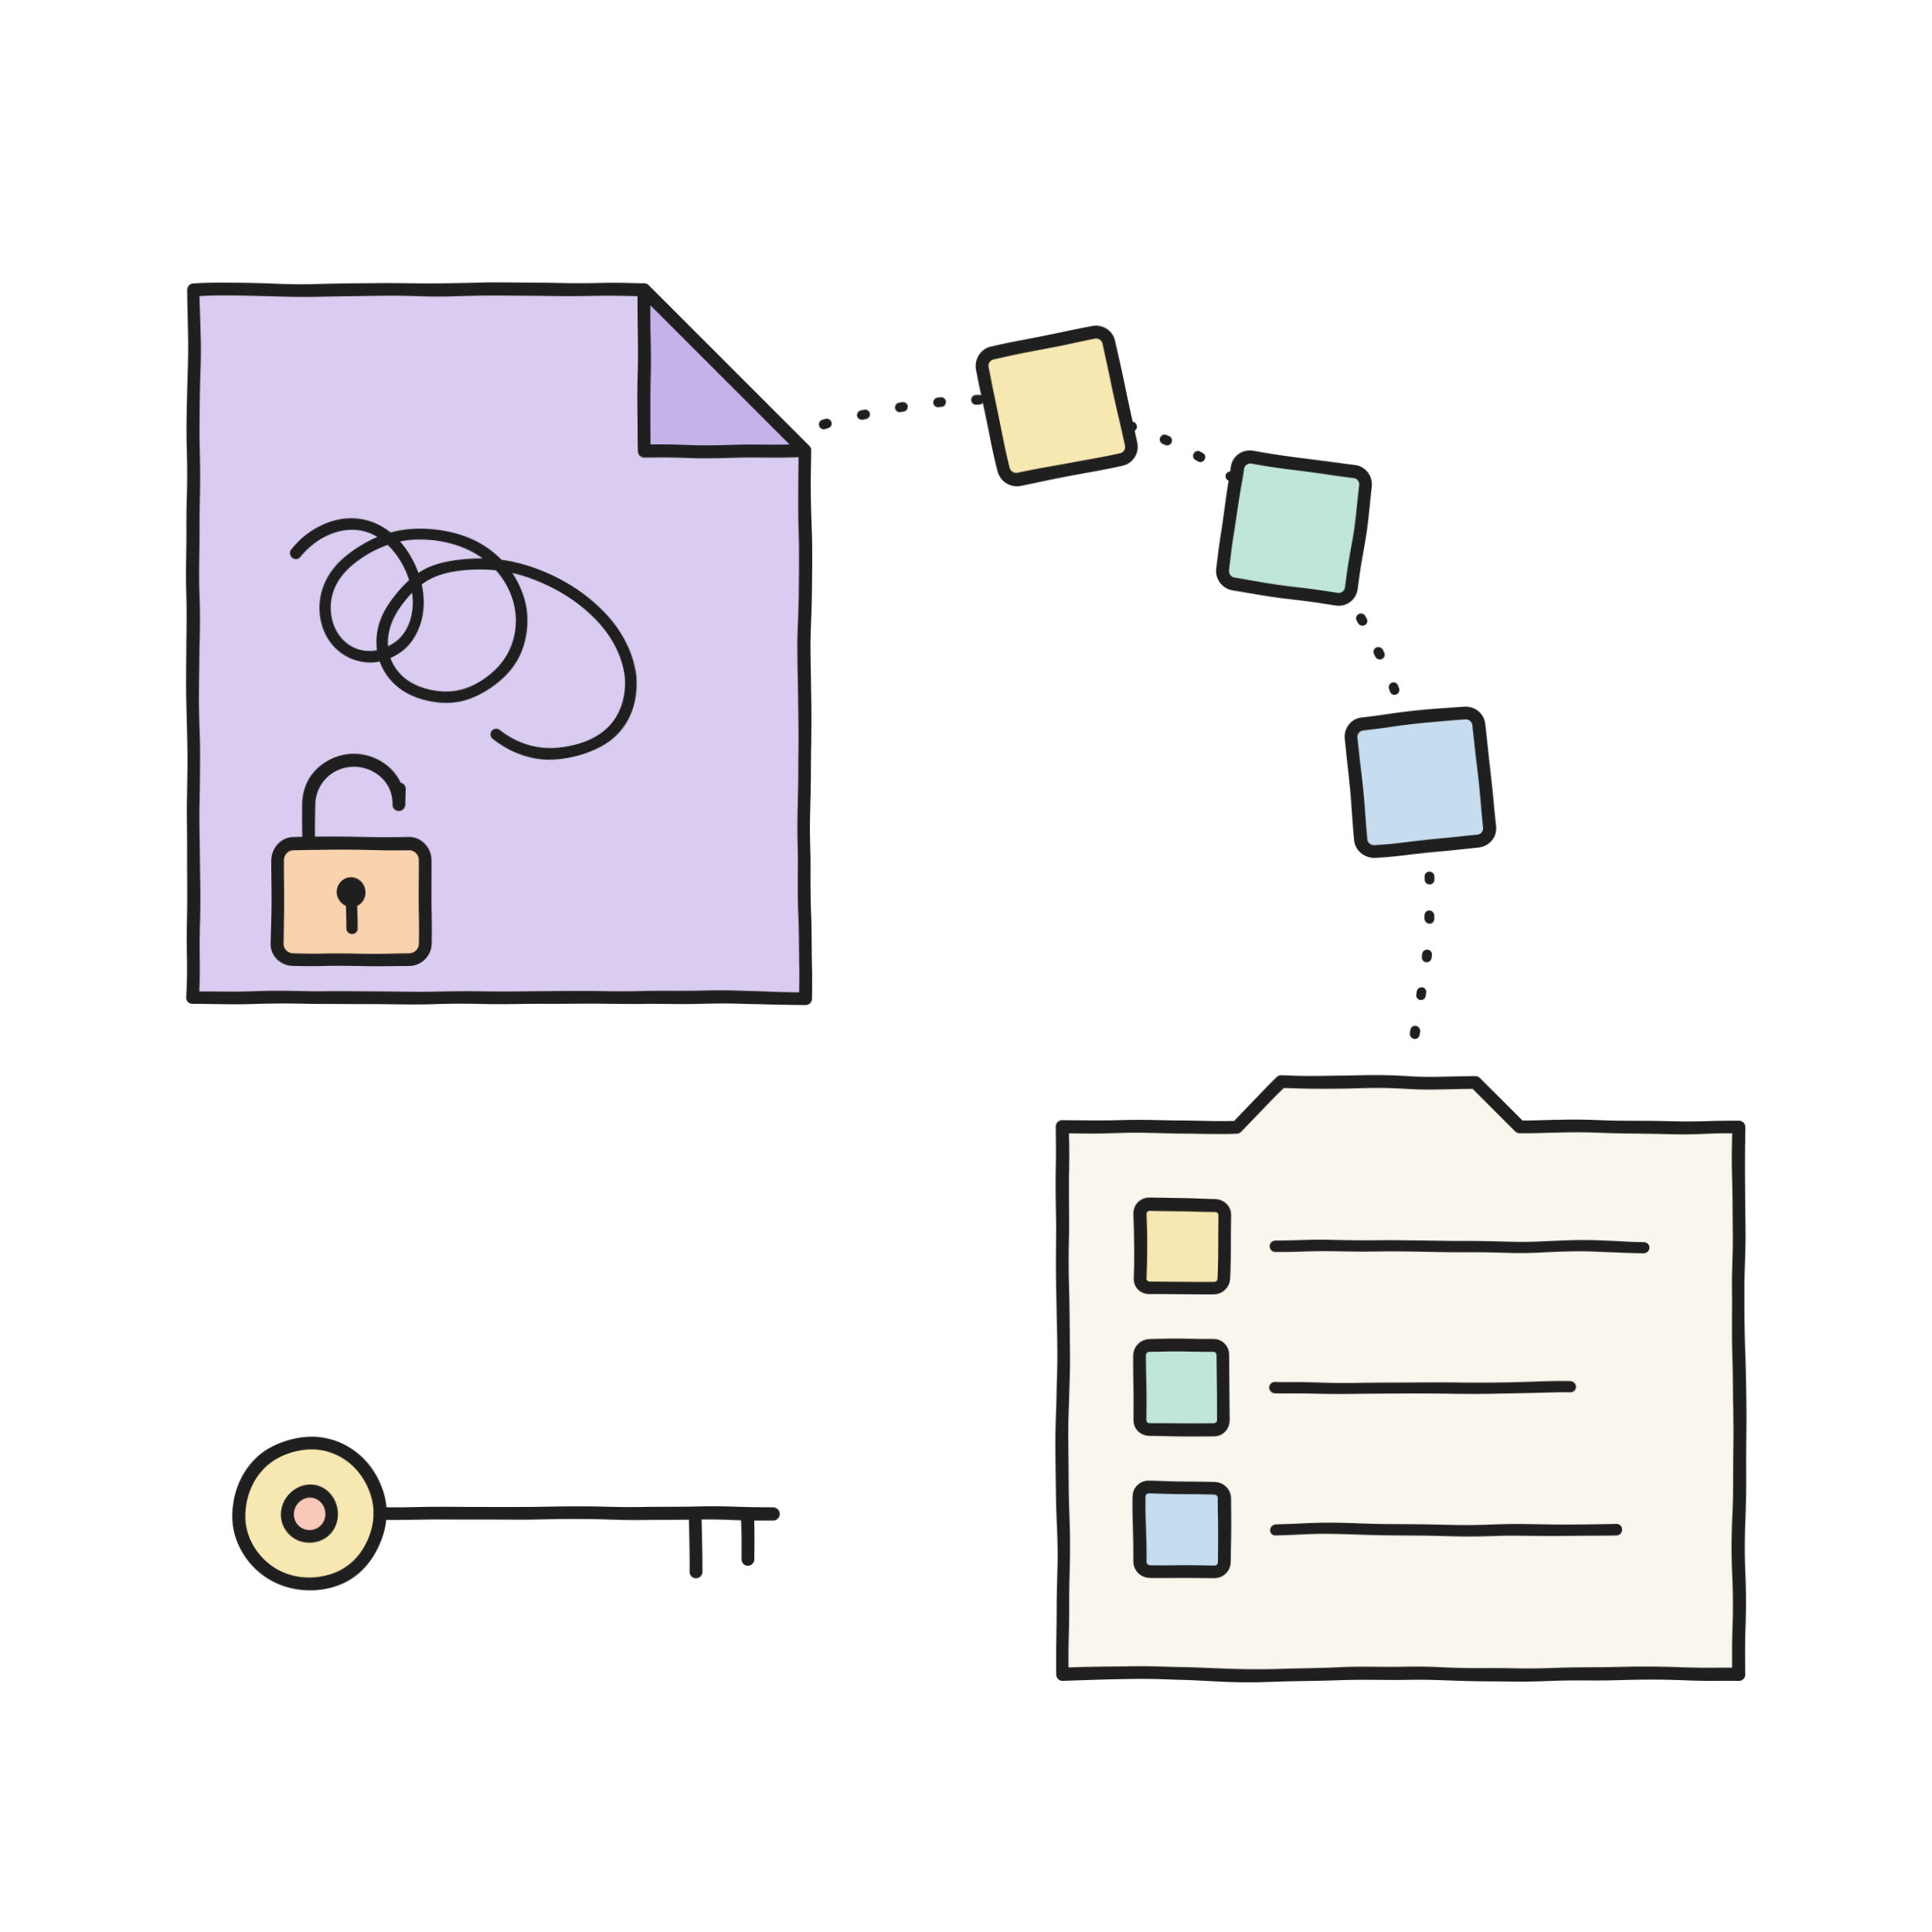
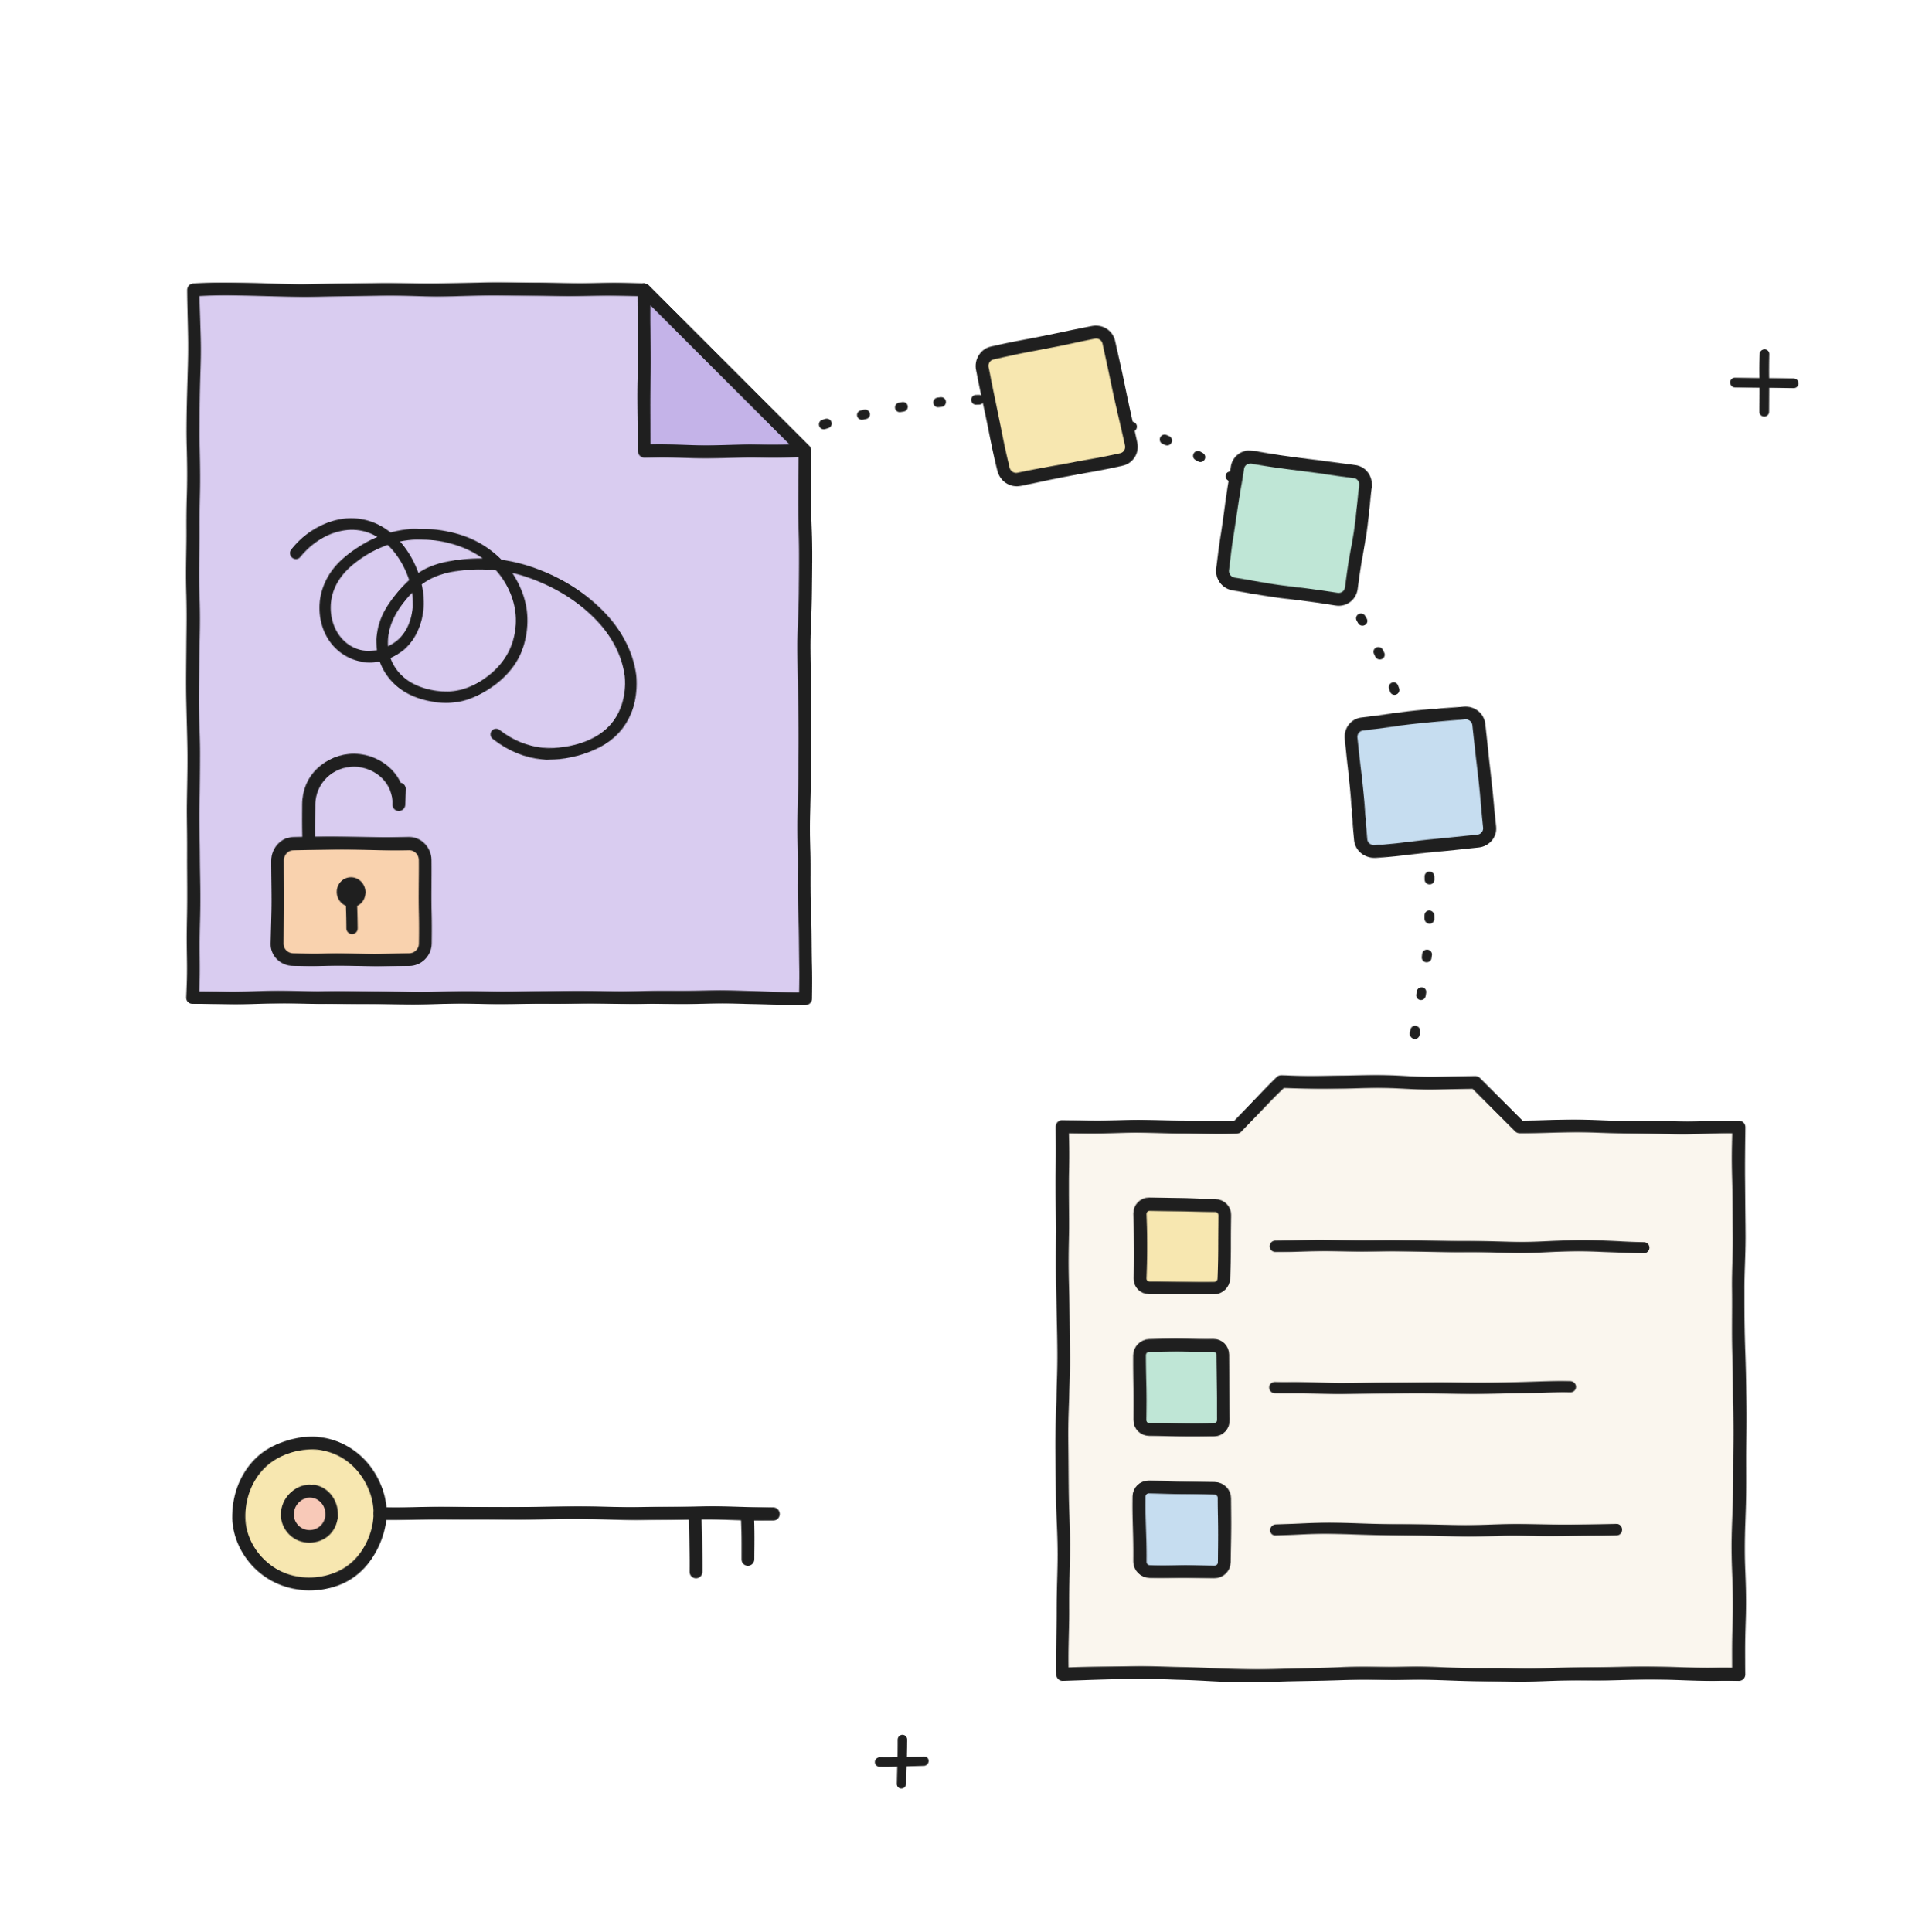
<svg xmlns="http://www.w3.org/2000/svg" viewBox="0 0 600 600" width="600" height="600" role="img" aria-labelledby="t d">
  <defs>
    <filter id="pen" x="-5%" y="-5%" width="110%" height="110%">
      <feTurbulence type="fractalNoise" baseFrequency="0.03" numOctaves="2" seed="4" result="n" />
      <feDisplacementMap in="SourceGraphic" in2="n" scale="1.5" />
    </filter>
  </defs>
  <g filter="url(#pen)" stroke="#1f1f1f" stroke-width="4" stroke-linejoin="round" stroke-linecap="round">
    <path d="M60 90 H200 L250 140 V310 H60 Z" fill="#d9ccf0" />
    <path d="M200 90 V140 H250 Z" fill="#c4b3e8" />
    <path d="M92 172 c24 -28 50 14 32 28 c-21 15 -37 -21 -5 -32 c34 -11 56 24 35 42 c-19 16 -48 -2 -30 -24 c19 -24 68 -5 72 24 c2 21 -24 32 -42 18" fill="none" stroke-width="3.5" />
    <path d="M96 262 v-12 a14 14 0 0 1 28 0 v-5" fill="none" />
    <rect x="86" y="262" width="46" height="36" rx="5" fill="#f9d2ae" />
    <circle cx="109" cy="277" r="4.5" fill="#1f1f1f" stroke="none" />
    <path d="M109 280 v8" stroke-width="3.5" />
    <path d="M256 132 C 370 96, 470 190, 438 326" fill="none" stroke-width="3" stroke-dasharray="1 11" />
    <rect x="308" y="106" width="40" height="40" rx="4" fill="#f7e7b0" transform="rotate(-12 328 126)" />
    <rect x="382" y="144" width="40" height="40" rx="4" fill="#bfe6d6" transform="rotate(8 402 164)" />
    <rect x="421" y="223" width="40" height="40" rx="4" fill="#c6ddf0" transform="rotate(-6 441 243)" />
    <path d="M330 350 H384 L398 336 H458 L472 350 H540 V520 H330 Z" fill="#faf6ee" />
    <rect x="354" y="374" width="26" height="26" rx="3" fill="#f7e7b0" />
    <path d="M396 387 H510" stroke-width="3.5" />
    <rect x="354" y="418" width="26" height="26" rx="3" fill="#bfe6d6" />
    <path d="M396 431 H488" stroke-width="3.5" />
    <rect x="354" y="462" width="26" height="26" rx="3" fill="#c6ddf0" />
    <path d="M396 475 H502" stroke-width="3.5" />
    <circle cx="96" cy="470" r="22" fill="#f7e7b0" />
    <circle cx="96" cy="470" r="7" fill="#f8c9b8" />
    <path d="M118 470 H240 M216 470 V488 M232 470 V484" fill="none" />
+     <path d="M548 110 v18 M539 119 h18" stroke-width="3" />
+     <path d="M280 540 v14 M273 547 h14" stroke-width="3" />
  </g>
</svg>
